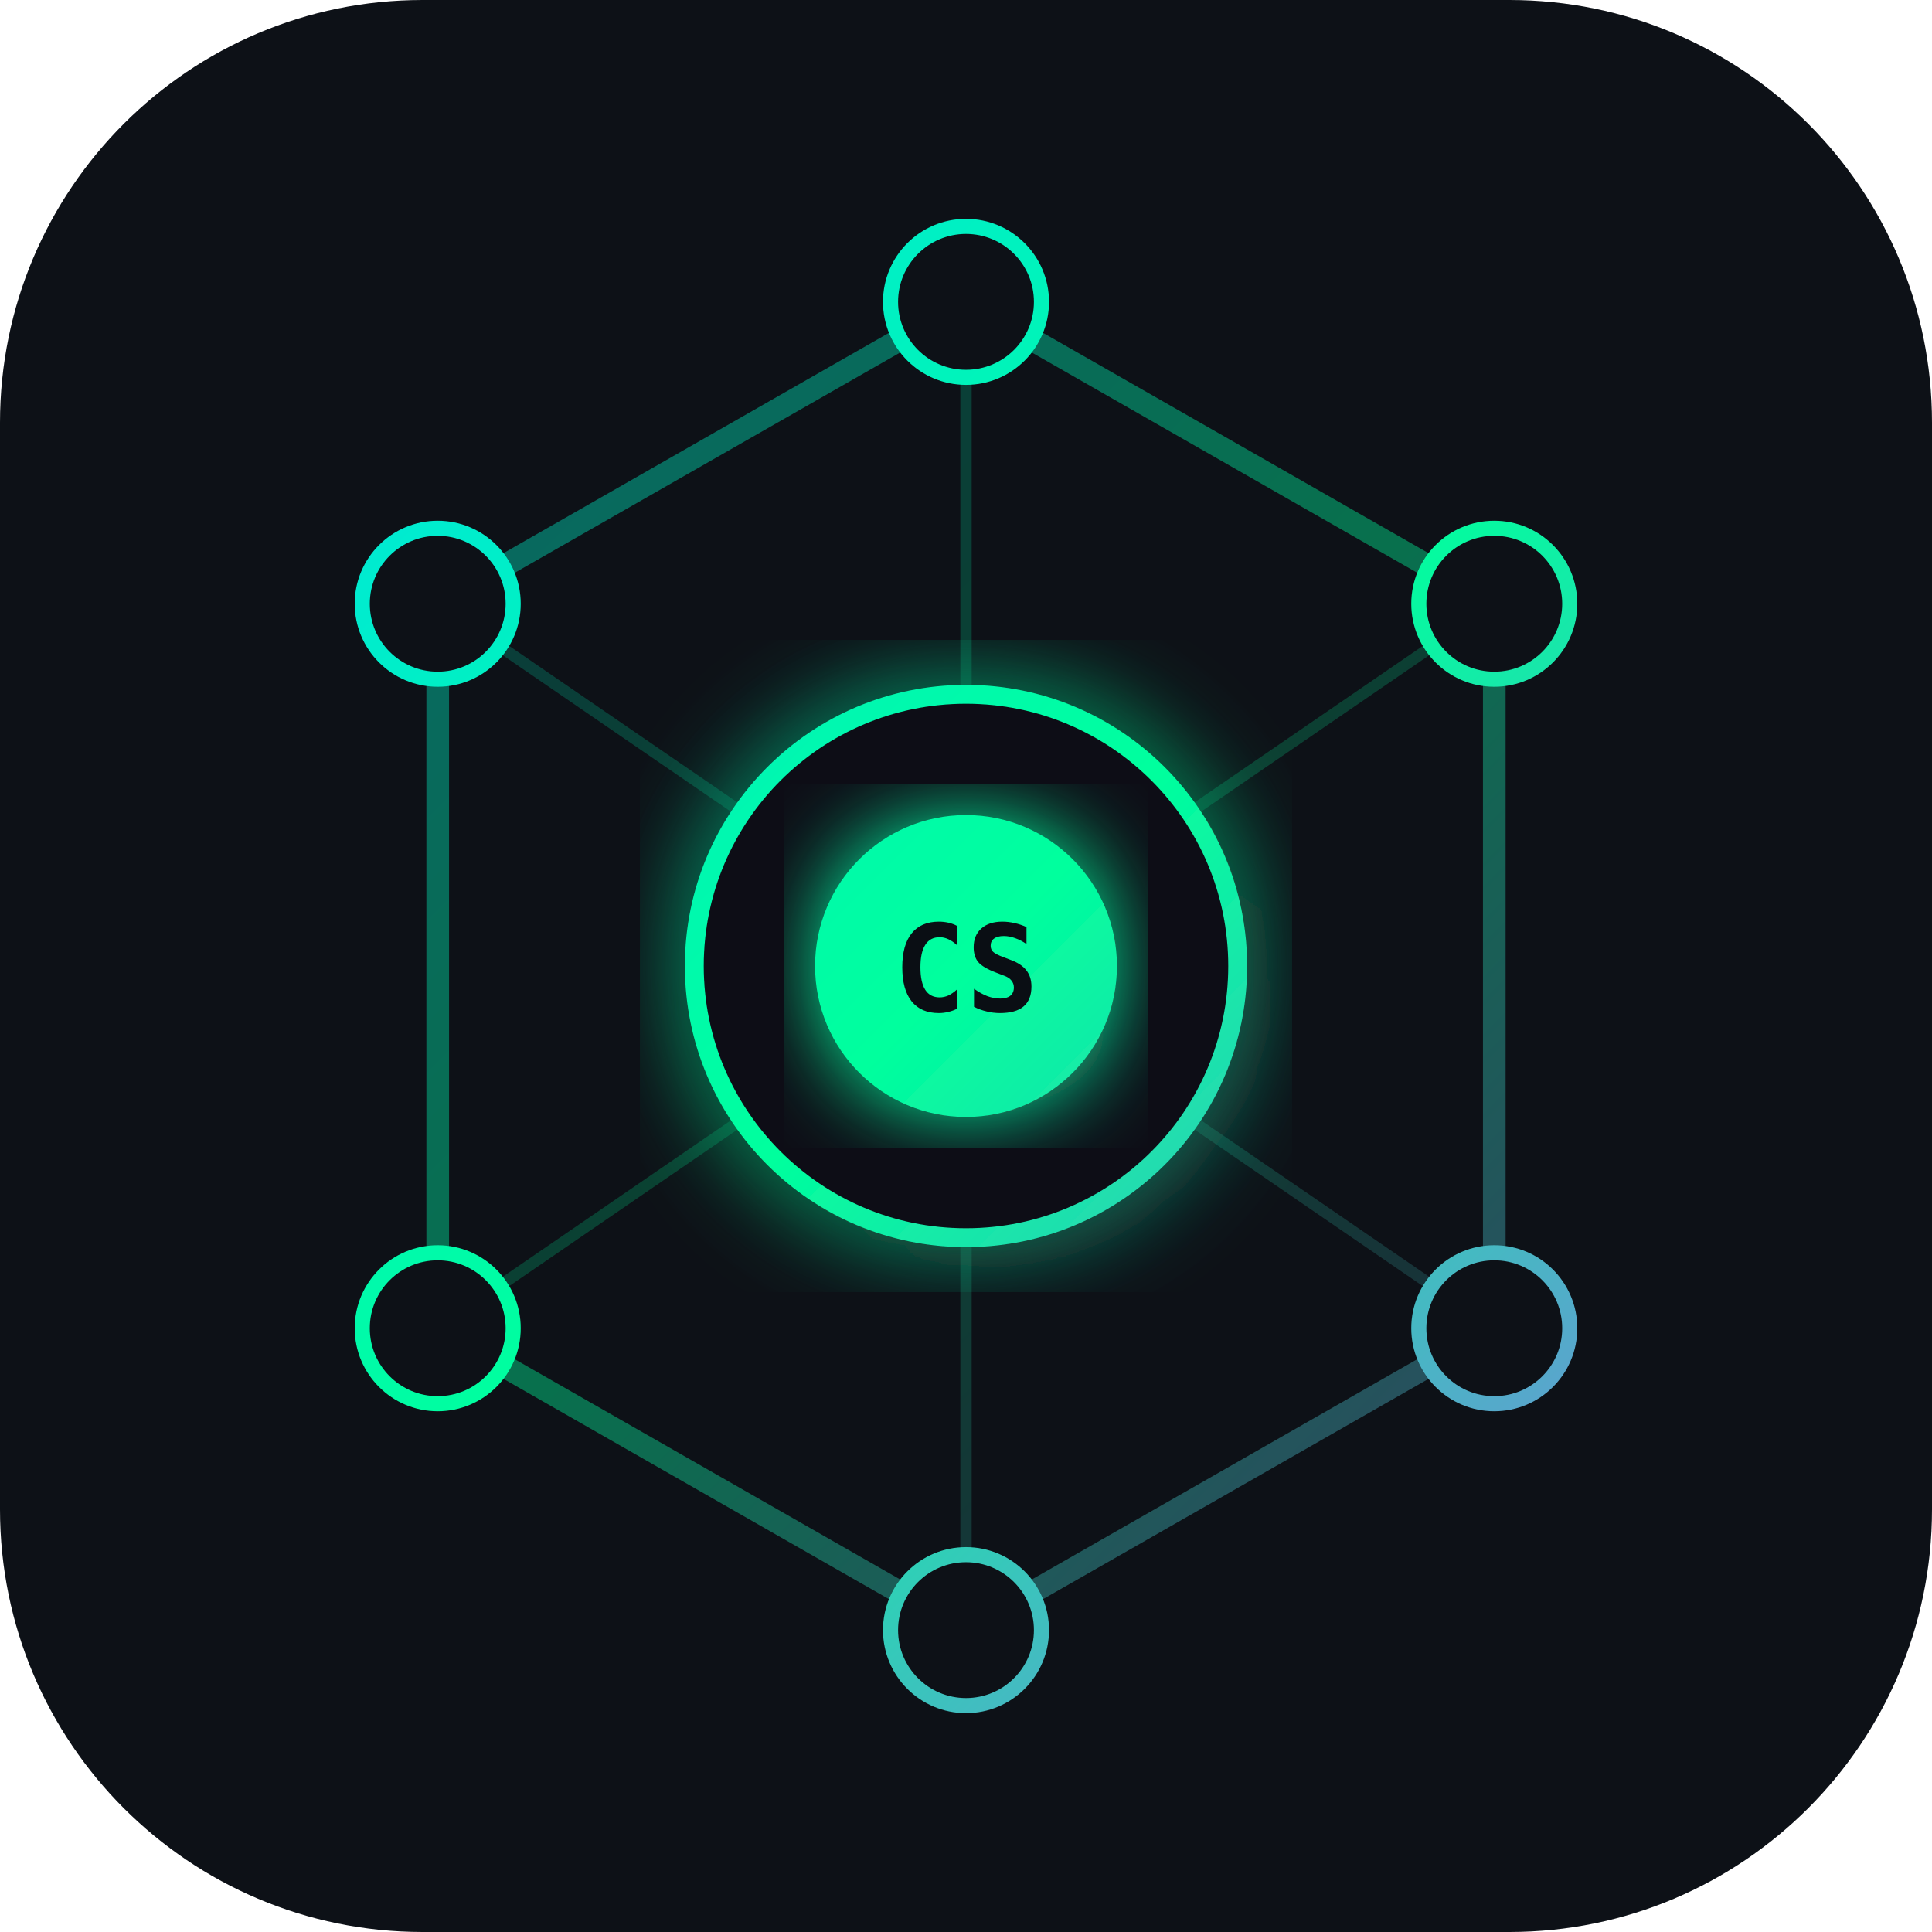
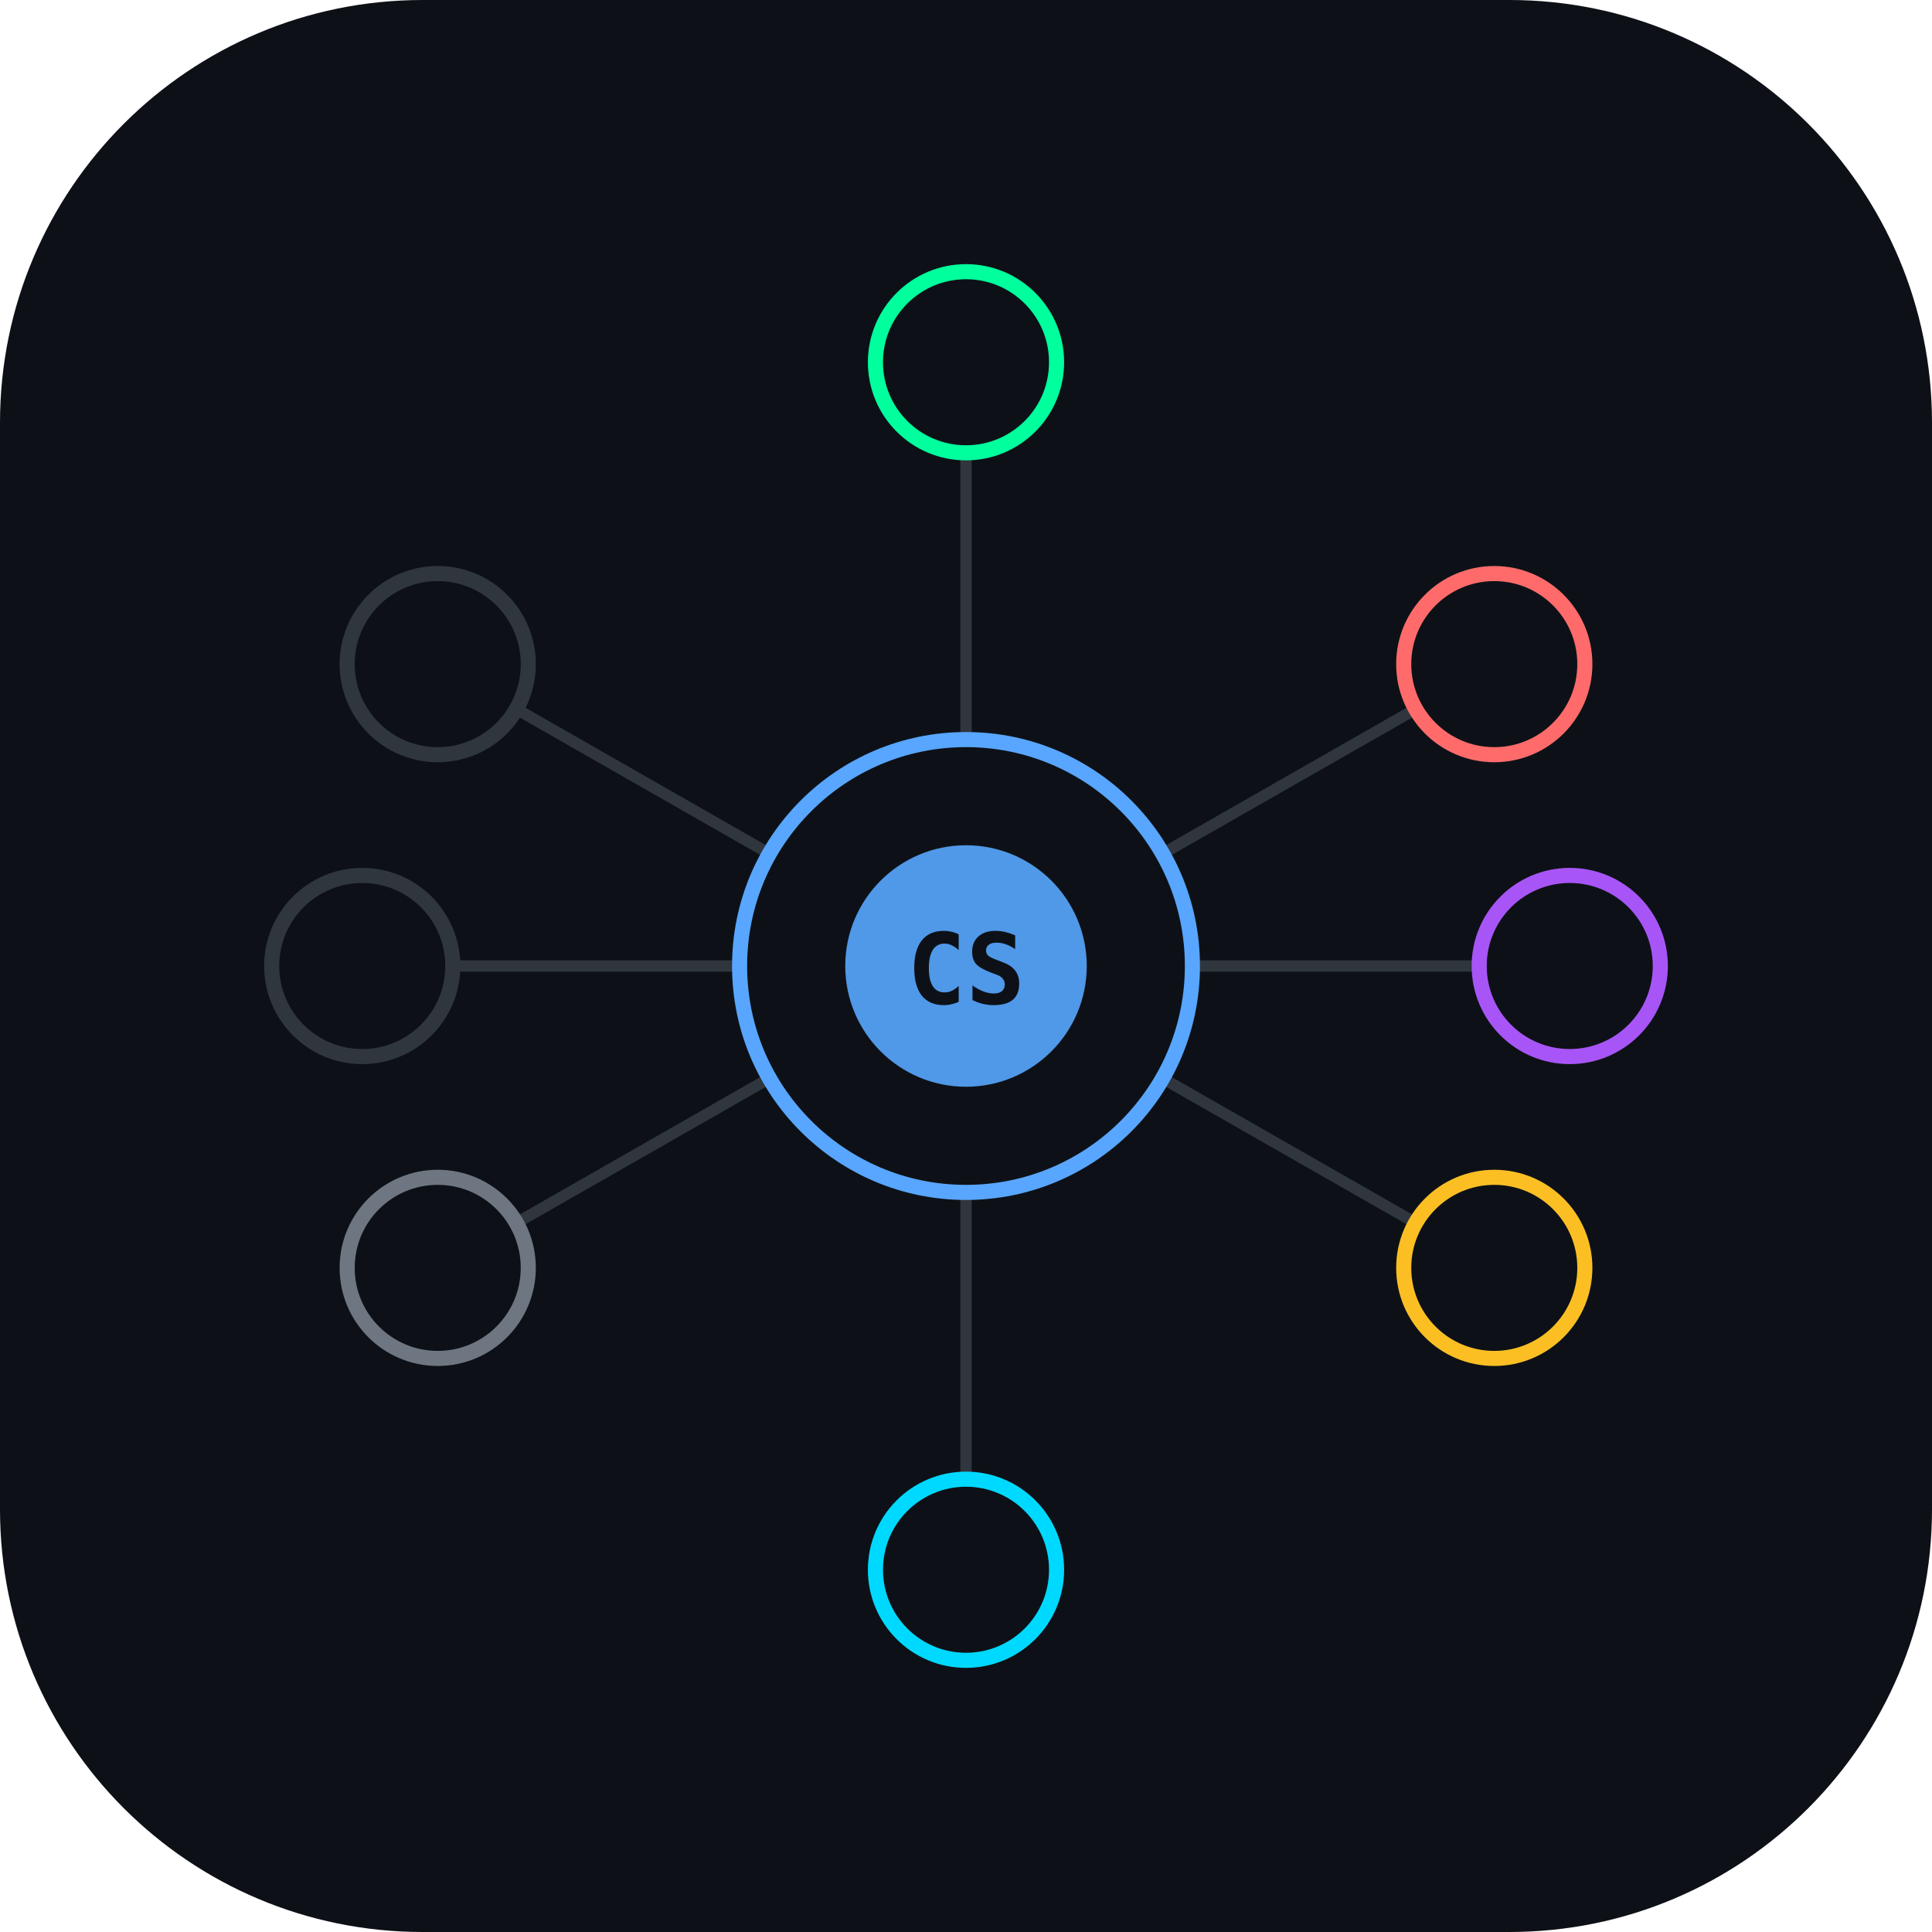
<svg xmlns="http://www.w3.org/2000/svg" width="256" height="256" viewBox="0 0 256 256" fill="none">
-   <defs>
-     <linearGradient id="g" x1="0" y1="0" x2="256" y2="256" gradientUnits="userSpaceOnUse">
-       <stop stop-color="#00D9FF" />
-       <stop offset="0.5" stop-color="#00FF9D" />
-       <stop offset="1" stop-color="#A855F7" />
-     </linearGradient>
-     <filter id="glow">
-       <feGaussianBlur stdDeviation="6" result="b" />
-       <feMerge>
-         <feMergeNode in="b" />
-         <feMergeNode in="SourceGraphic" />
-       </feMerge>
-     </filter>
-   </defs>
  <rect width="256" height="256" rx="56" fill="#0D1117" />
-   <polygon points="128,40 198,80 198,176 128,216 58,176 58,80" fill="none" stroke="url(#g)" stroke-width="3" opacity="0.4" />
-   <g stroke="url(#g)" stroke-width="1.5" opacity="0.2">
-     <line x1="128" y1="128" x2="128" y2="40" />
-     <line x1="128" y1="128" x2="198" y2="80" />
-     <line x1="128" y1="128" x2="198" y2="176" />
-     <line x1="128" y1="128" x2="128" y2="216" />
-     <line x1="128" y1="128" x2="58" y2="176" />
-     <line x1="128" y1="128" x2="58" y2="80" />
+   <g stroke="#30363D" stroke-width="1.5">
+     <line x1="128" y1="128" x2="128" y2="48" />
+     <line x1="128" y1="128" x2="198" y2="88" />
+     <line x1="128" y1="128" x2="208" y2="128" />
+     <line x1="128" y1="128" x2="198" y2="168" />
+     <line x1="128" y1="128" x2="128" y2="208" />
+     <line x1="128" y1="128" x2="58" y2="168" />
+     <line x1="128" y1="128" x2="48" y2="128" />
+     <line x1="128" y1="128" x2="58" y2="88" />
  </g>
-   <g fill="#0D1117" stroke="url(#g)" stroke-width="2">
-     <circle cx="128" cy="40" r="10" />
-     <circle cx="198" cy="80" r="10" />
-     <circle cx="198" cy="176" r="10" />
-     <circle cx="128" cy="216" r="10" />
-     <circle cx="58" cy="176" r="10" />
-     <circle cx="58" cy="80" r="10" />
+   <g fill="#0D1117" stroke-width="2">
+     <circle cx="128" cy="48" r="12" stroke="#00FF9D" />
+     <circle cx="198" cy="88" r="12" stroke="#FF6B6B" />
+     <circle cx="208" cy="128" r="12" stroke="#A855F7" />
+     <circle cx="198" cy="168" r="12" stroke="#FBBF24" />
+     <circle cx="128" cy="208" r="12" stroke="#00D9FF" />
+     <circle cx="58" cy="168" r="12" stroke="#6E7681" />
+     <circle cx="48" cy="128" r="12" stroke="#30363D" />
+     <circle cx="58" cy="88" r="12" stroke="#30363D" />
  </g>
-   <circle cx="128" cy="128" r="36" fill="#0D1117" stroke="url(#g)" stroke-width="2.5" filter="url(#glow)" />
-   <circle cx="128" cy="128" r="20" fill="url(#g)" filter="url(#glow)" />
-   <text x="128" y="134" text-anchor="middle" fill="#0A0E14" font-family="monospace" font-size="16" font-weight="bold">CS</text>
+   <circle cx="128" cy="128" r="30" fill="#0D1117" stroke="#58A6FF" stroke-width="2" />
+   <circle cx="128" cy="128" r="16" fill="#58A6FF" opacity="0.9" />
+   <text x="128" y="133" text-anchor="middle" fill="#0D1117" font-family="monospace" font-size="13" font-weight="bold">CS</text>
</svg>
